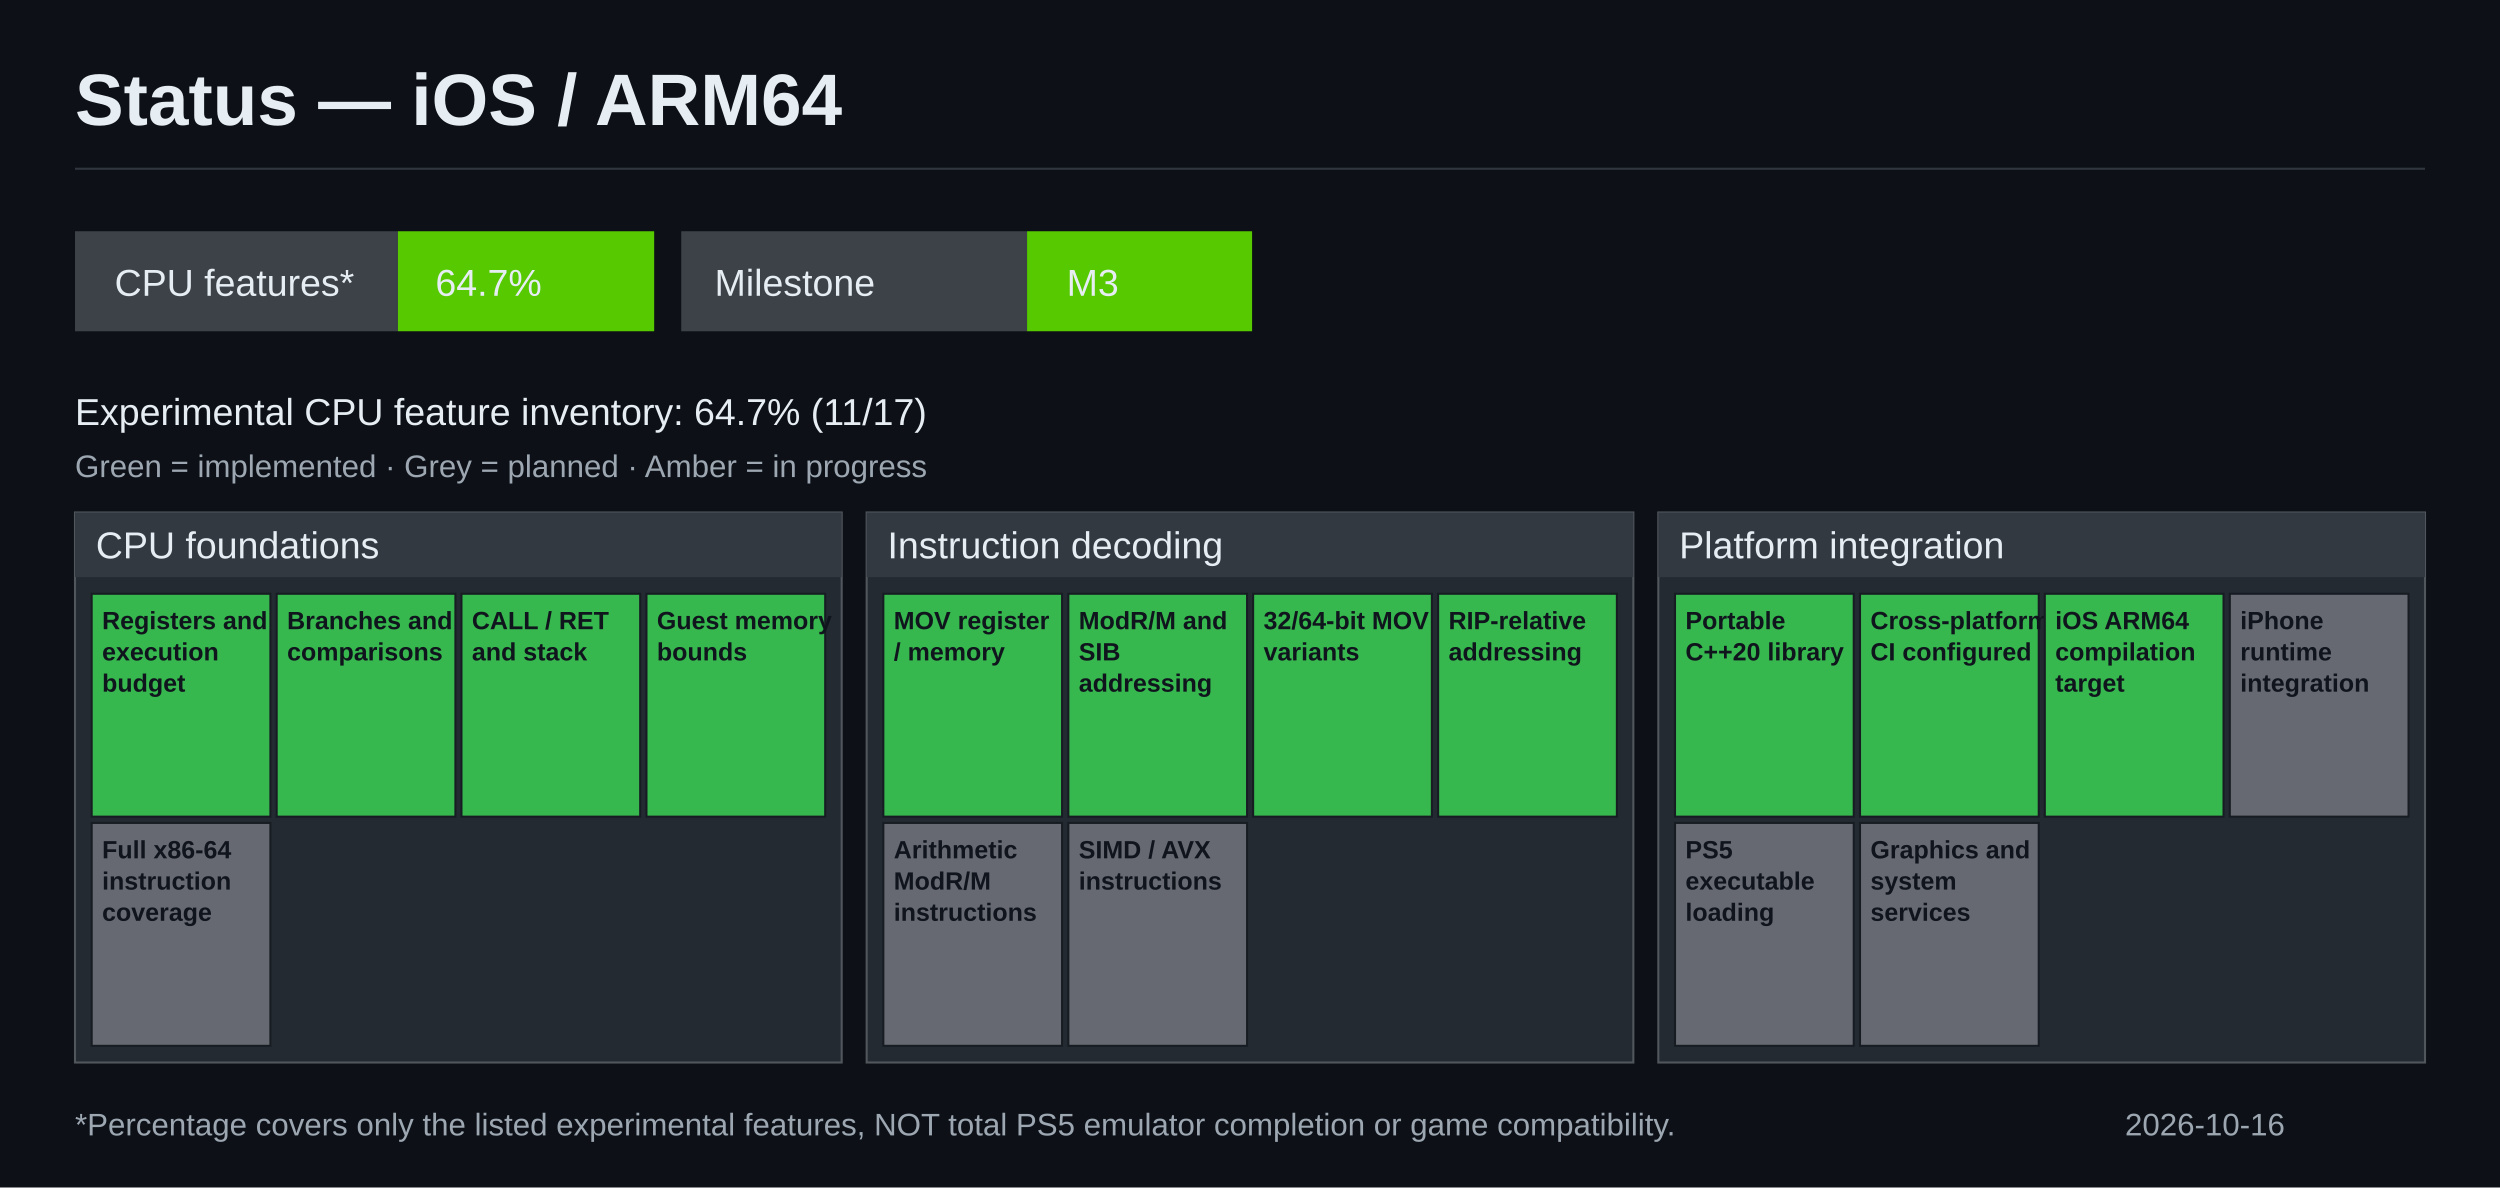
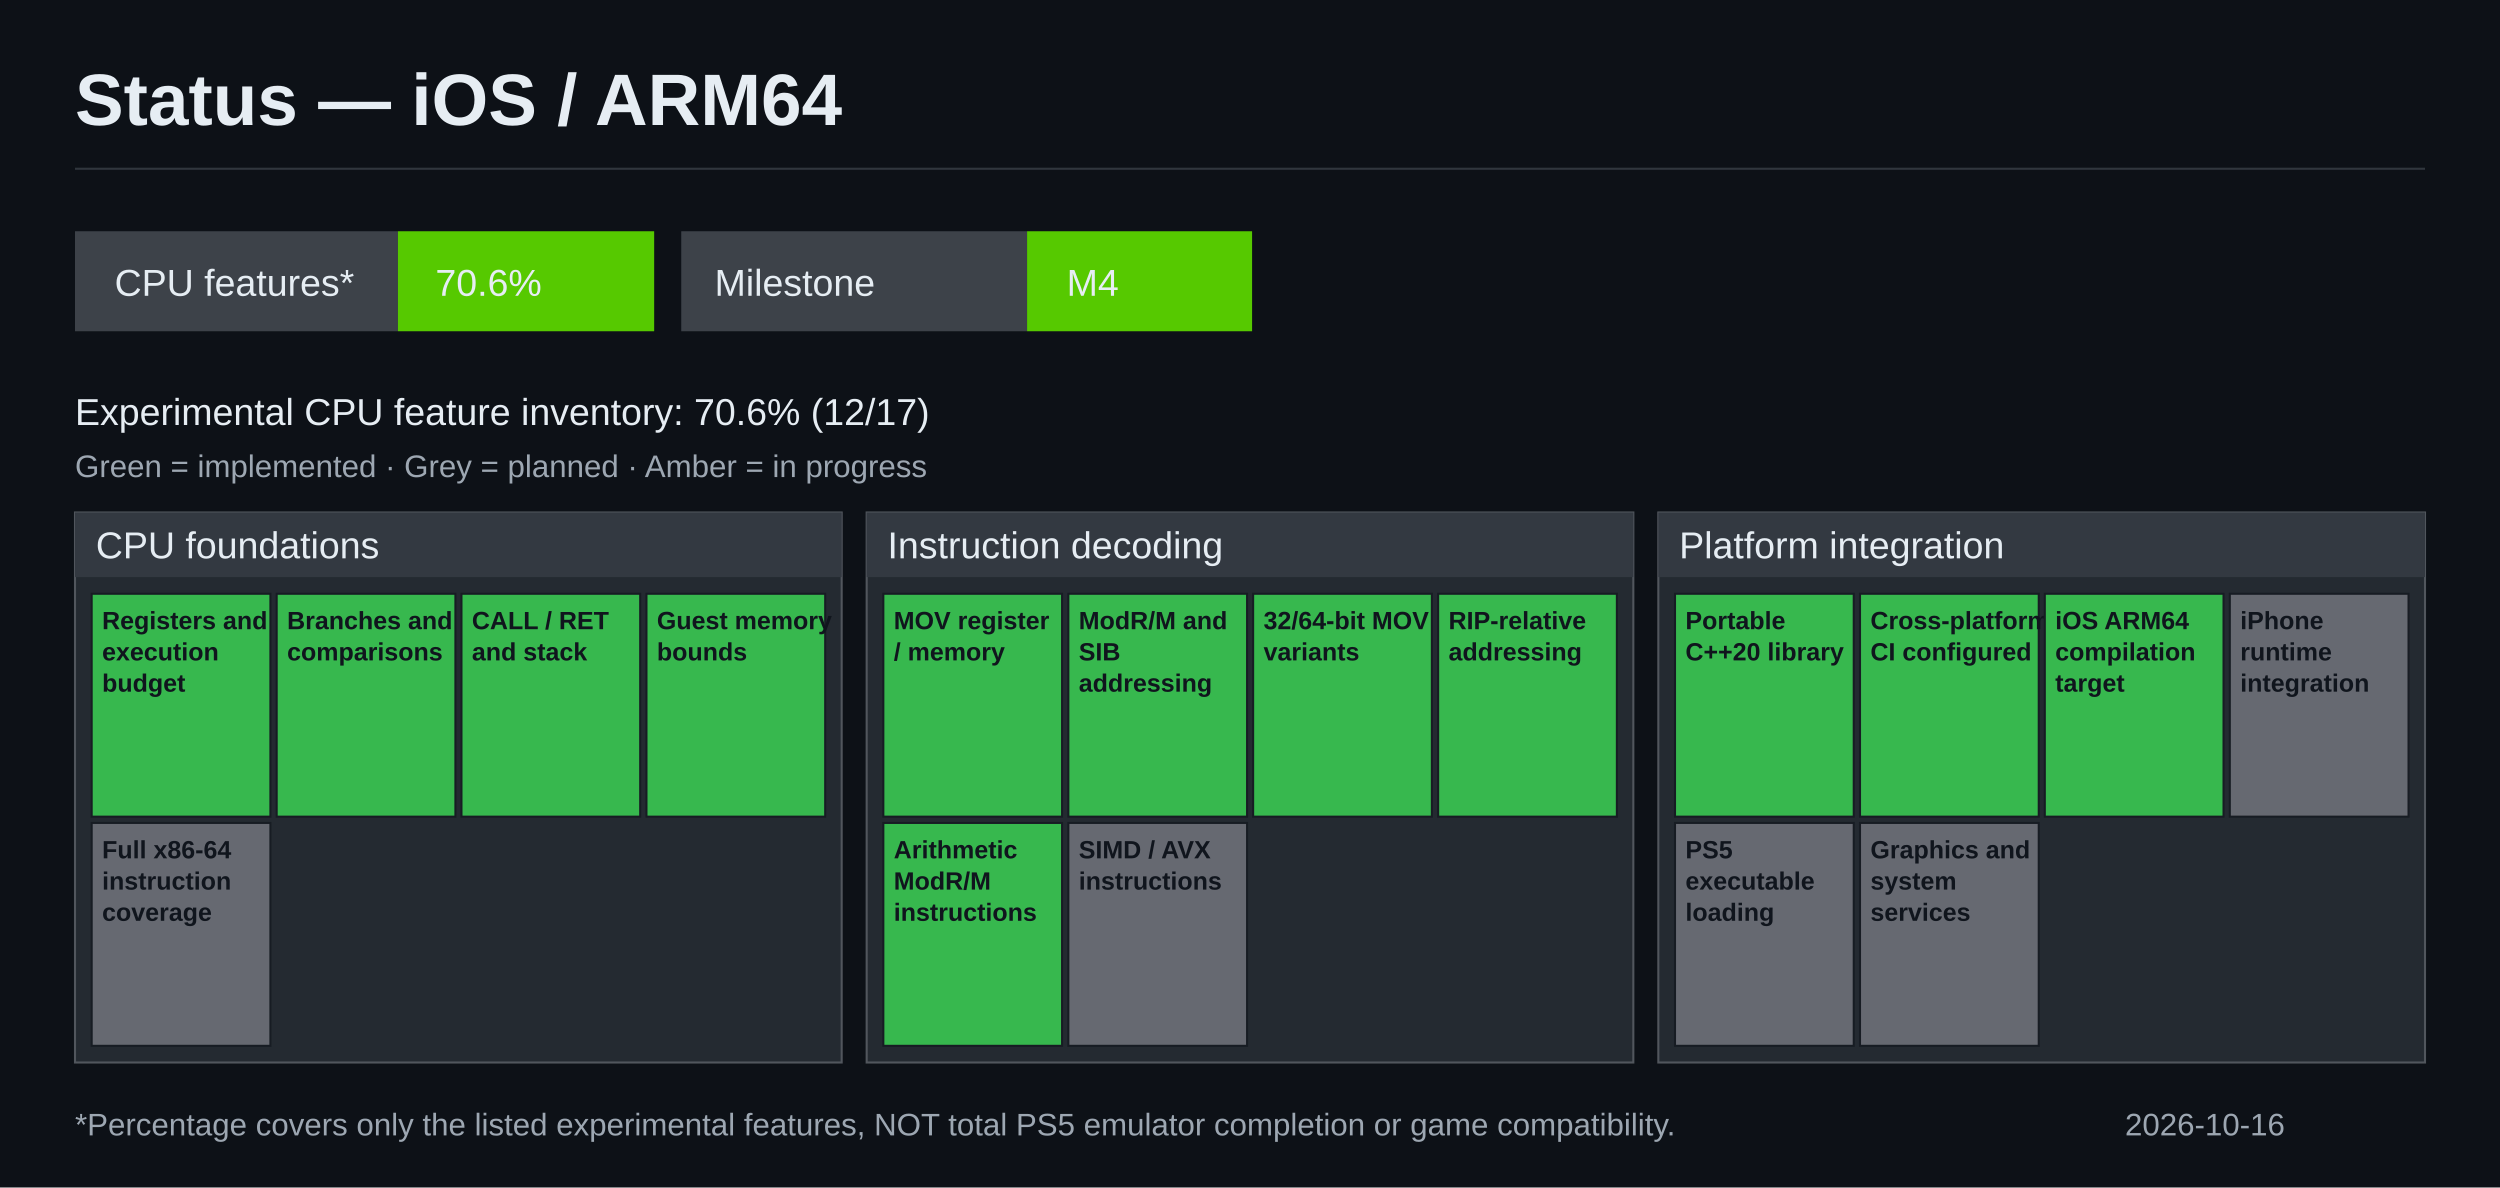
<svg xmlns="http://www.w3.org/2000/svg" viewBox="0 0 1200 570" role="img" aria-label="AnyPS5 iOS ARM64 feature treemap">
  <rect width="1200" height="570" fill="#0d1117" />
  <style>text{font-family:Arial,Helvetica,sans-serif}.heading{fill:#e6edf3;font-size:35px;font-weight:700}.body{fill:#e6edf3;font-size:18px}.muted{fill:#9da7b2;font-size:15px}.cell{fill:#10151d;font-size:12px;font-weight:600}</style>
  <text class="heading" x="36" y="60">Status — iOS / ARM64</text>
  <path d="M36 81 H1164" stroke="#30363d" />
  <rect x="36" y="111" width="155" height="48" fill="#3d4249" />
  <text class="body" x="55" y="142">CPU features*</text>
  <rect x="191" y="111" width="123" height="48" fill="#56c900" />
-   <text class="body" x="209" y="142">64.7%</text>
+   <text class="body" x="209" y="142">70.6%</text>
  <rect x="327" y="111" width="166" height="48" fill="#3d4249" />
  <text class="body" x="343" y="142">Milestone</text>
  <rect x="493" y="111" width="108" height="48" fill="#56c900" />
-   <text class="body" x="512" y="142">M3</text>
-   <text class="body" x="36" y="204">Experimental CPU feature inventory: 64.7% (11/17)</text>
+   <text class="body" x="512" y="142">M4</text>
+   <text class="body" x="36" y="204">Experimental CPU feature inventory: 70.6% (12/17)</text>
  <text class="muted" x="36" y="229">Green = implemented · Grey = planned · Amber = in progress</text>
  <rect x="36" y="246" width="368" height="264" fill="#242a31" stroke="#51565d" />
  <rect x="36" y="246" width="368" height="31" fill="#333941" />
  <text class="body" x="46" y="268">CPU foundations</text>
  <rect x="44.0" y="285.0" width="85.8" height="107.0" fill="#37b84e" stroke="#171c23" stroke-width="1" />
  <text class="cell" x="49.0" y="302.0">Registers and</text>
  <text class="cell" x="49.0" y="317.0">execution</text>
  <text class="cell" x="49.0" y="332.0">budget</text>
  <rect x="132.8" y="285.0" width="85.8" height="107.0" fill="#37b84e" stroke="#171c23" stroke-width="1" />
  <text class="cell" x="137.8" y="302.0">Branches and</text>
  <text class="cell" x="137.8" y="317.0">comparisons</text>
  <rect x="221.5" y="285.0" width="85.8" height="107.0" fill="#37b84e" stroke="#171c23" stroke-width="1" />
  <text class="cell" x="226.5" y="302.0">CALL / RET</text>
  <text class="cell" x="226.5" y="317.0">and stack</text>
  <rect x="310.3" y="285.0" width="85.8" height="107.0" fill="#37b84e" stroke="#171c23" stroke-width="1" />
  <text class="cell" x="315.3" y="302.0">Guest memory</text>
  <text class="cell" x="315.3" y="317.0">bounds</text>
  <rect x="44.0" y="395.0" width="85.8" height="107.0" fill="#666971" stroke="#171c23" stroke-width="1" />
  <text class="cell" x="49.0" y="412.0">Full x86-64</text>
  <text class="cell" x="49.0" y="427.0">instruction</text>
  <text class="cell" x="49.0" y="442.0">coverage</text>
  <rect x="416" y="246" width="368" height="264" fill="#242a31" stroke="#51565d" />
  <rect x="416" y="246" width="368" height="31" fill="#333941" />
  <text class="body" x="426" y="268">Instruction decoding</text>
  <rect x="424.0" y="285.0" width="85.8" height="107.0" fill="#37b84e" stroke="#171c23" stroke-width="1" />
  <text class="cell" x="429.0" y="302.0">MOV register</text>
  <text class="cell" x="429.0" y="317.0">/ memory</text>
  <rect x="512.8" y="285.0" width="85.8" height="107.0" fill="#37b84e" stroke="#171c23" stroke-width="1" />
  <text class="cell" x="517.8" y="302.0">ModR/M and</text>
  <text class="cell" x="517.8" y="317.0">SIB</text>
  <text class="cell" x="517.8" y="332.0">addressing</text>
  <rect x="601.5" y="285.0" width="85.8" height="107.0" fill="#37b84e" stroke="#171c23" stroke-width="1" />
  <text class="cell" x="606.5" y="302.0">32/64-bit MOV</text>
  <text class="cell" x="606.5" y="317.0">variants</text>
  <rect x="690.3" y="285.0" width="85.8" height="107.0" fill="#37b84e" stroke="#171c23" stroke-width="1" />
  <text class="cell" x="695.3" y="302.0">RIP-relative</text>
  <text class="cell" x="695.3" y="317.0">addressing</text>
-   <rect x="424.0" y="395.0" width="85.8" height="107.0" fill="#666971" stroke="#171c23" stroke-width="1" />
+   <rect x="424.0" y="395.0" width="85.8" height="107.0" fill="#37b84e" stroke="#171c23" stroke-width="1" />
  <text class="cell" x="429.0" y="412.0">Arithmetic</text>
  <text class="cell" x="429.0" y="427.0">ModR/M</text>
  <text class="cell" x="429.0" y="442.0">instructions</text>
  <rect x="512.8" y="395.0" width="85.8" height="107.0" fill="#666971" stroke="#171c23" stroke-width="1" />
  <text class="cell" x="517.8" y="412.0">SIMD / AVX</text>
  <text class="cell" x="517.8" y="427.0">instructions</text>
  <rect x="796" y="246" width="368" height="264" fill="#242a31" stroke="#51565d" />
  <rect x="796" y="246" width="368" height="31" fill="#333941" />
  <text class="body" x="806" y="268">Platform integration</text>
  <rect x="804.0" y="285.0" width="85.8" height="107.0" fill="#37b84e" stroke="#171c23" stroke-width="1" />
  <text class="cell" x="809.0" y="302.0">Portable</text>
  <text class="cell" x="809.0" y="317.0">C++20 library</text>
  <rect x="892.8" y="285.0" width="85.8" height="107.0" fill="#37b84e" stroke="#171c23" stroke-width="1" />
  <text class="cell" x="897.8" y="302.0">Cross-platform</text>
  <text class="cell" x="897.8" y="317.0">CI configured</text>
  <rect x="981.5" y="285.0" width="85.8" height="107.0" fill="#37b84e" stroke="#171c23" stroke-width="1" />
  <text class="cell" x="986.5" y="302.0">iOS ARM64</text>
  <text class="cell" x="986.5" y="317.0">compilation</text>
  <text class="cell" x="986.5" y="332.0">target</text>
  <rect x="1070.3" y="285.0" width="85.8" height="107.0" fill="#666971" stroke="#171c23" stroke-width="1" />
  <text class="cell" x="1075.3" y="302.0">iPhone</text>
  <text class="cell" x="1075.3" y="317.0">runtime</text>
  <text class="cell" x="1075.3" y="332.0">integration</text>
  <rect x="804.0" y="395.0" width="85.8" height="107.0" fill="#666971" stroke="#171c23" stroke-width="1" />
  <text class="cell" x="809.0" y="412.0">PS5</text>
  <text class="cell" x="809.0" y="427.0">executable</text>
  <text class="cell" x="809.0" y="442.0">loading</text>
  <rect x="892.8" y="395.0" width="85.8" height="107.0" fill="#666971" stroke="#171c23" stroke-width="1" />
  <text class="cell" x="897.8" y="412.0">Graphics and</text>
  <text class="cell" x="897.8" y="427.0">system</text>
  <text class="cell" x="897.8" y="442.0">services</text>
  <text class="muted" x="36" y="545">*Percentage covers only the listed experimental features, NOT total PS5 emulator completion or game compatibility.</text>
  <text class="muted" x="1020" y="545">2026-10-16</text>
</svg>
